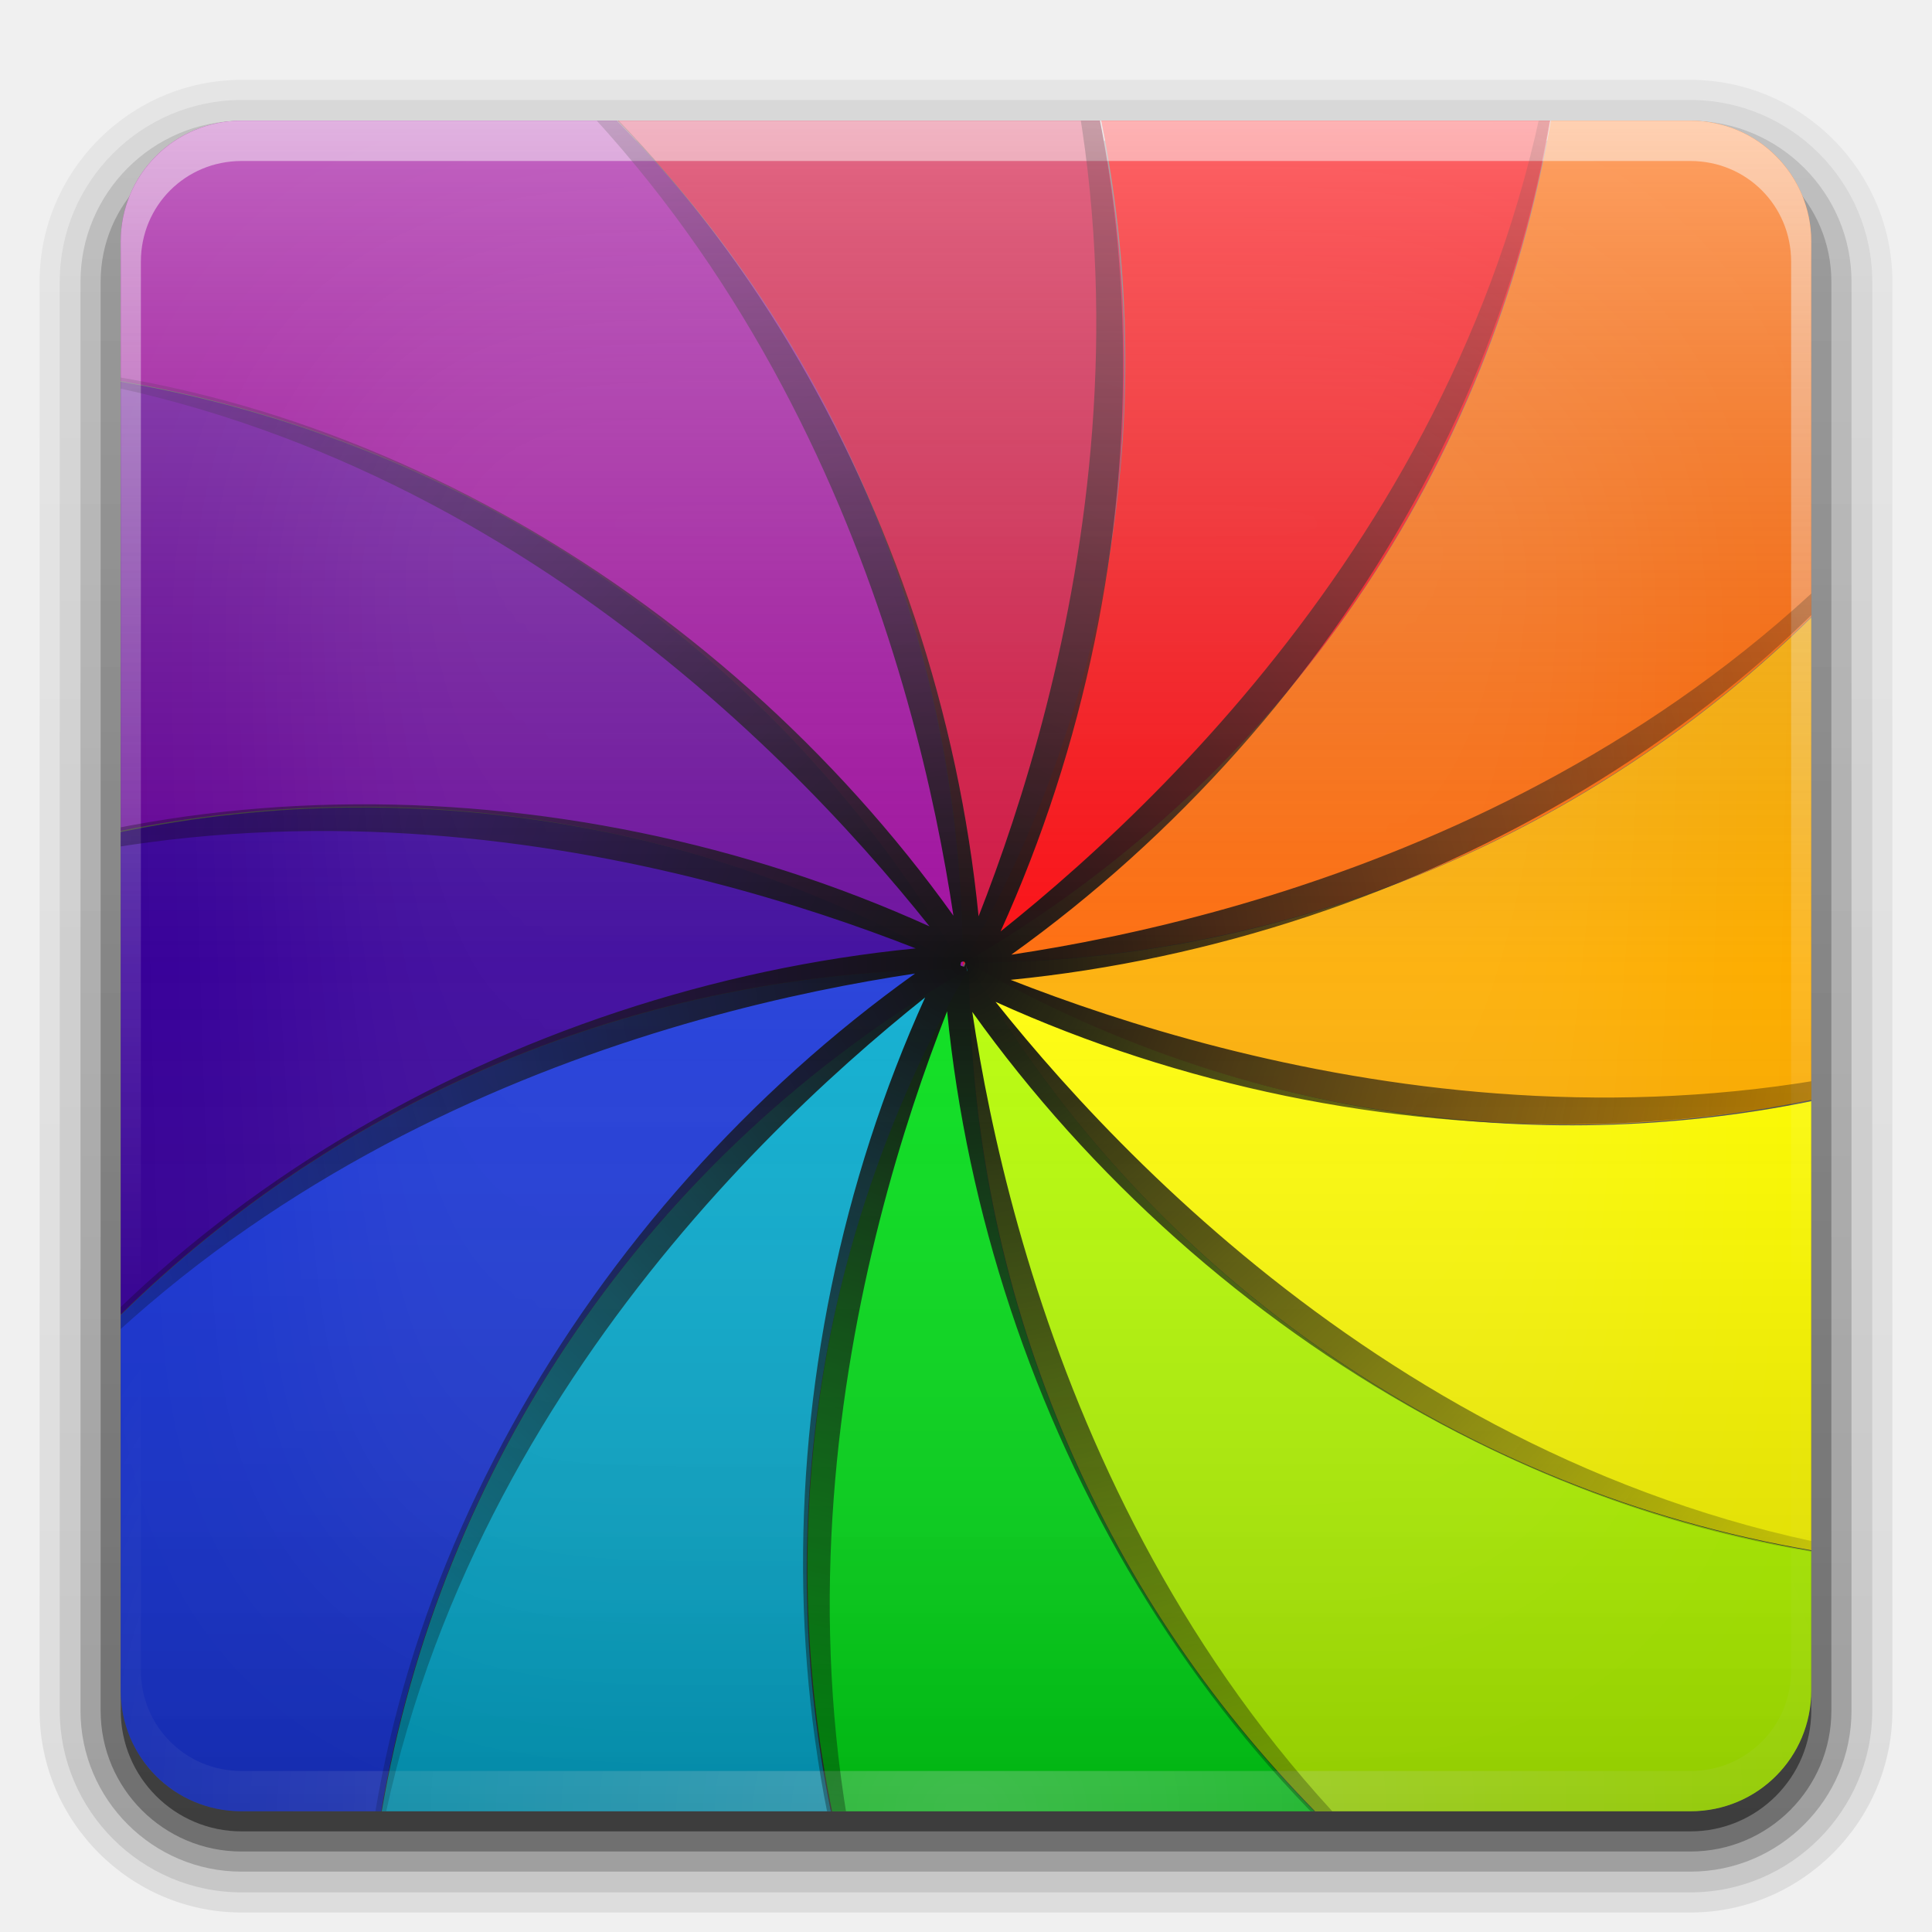
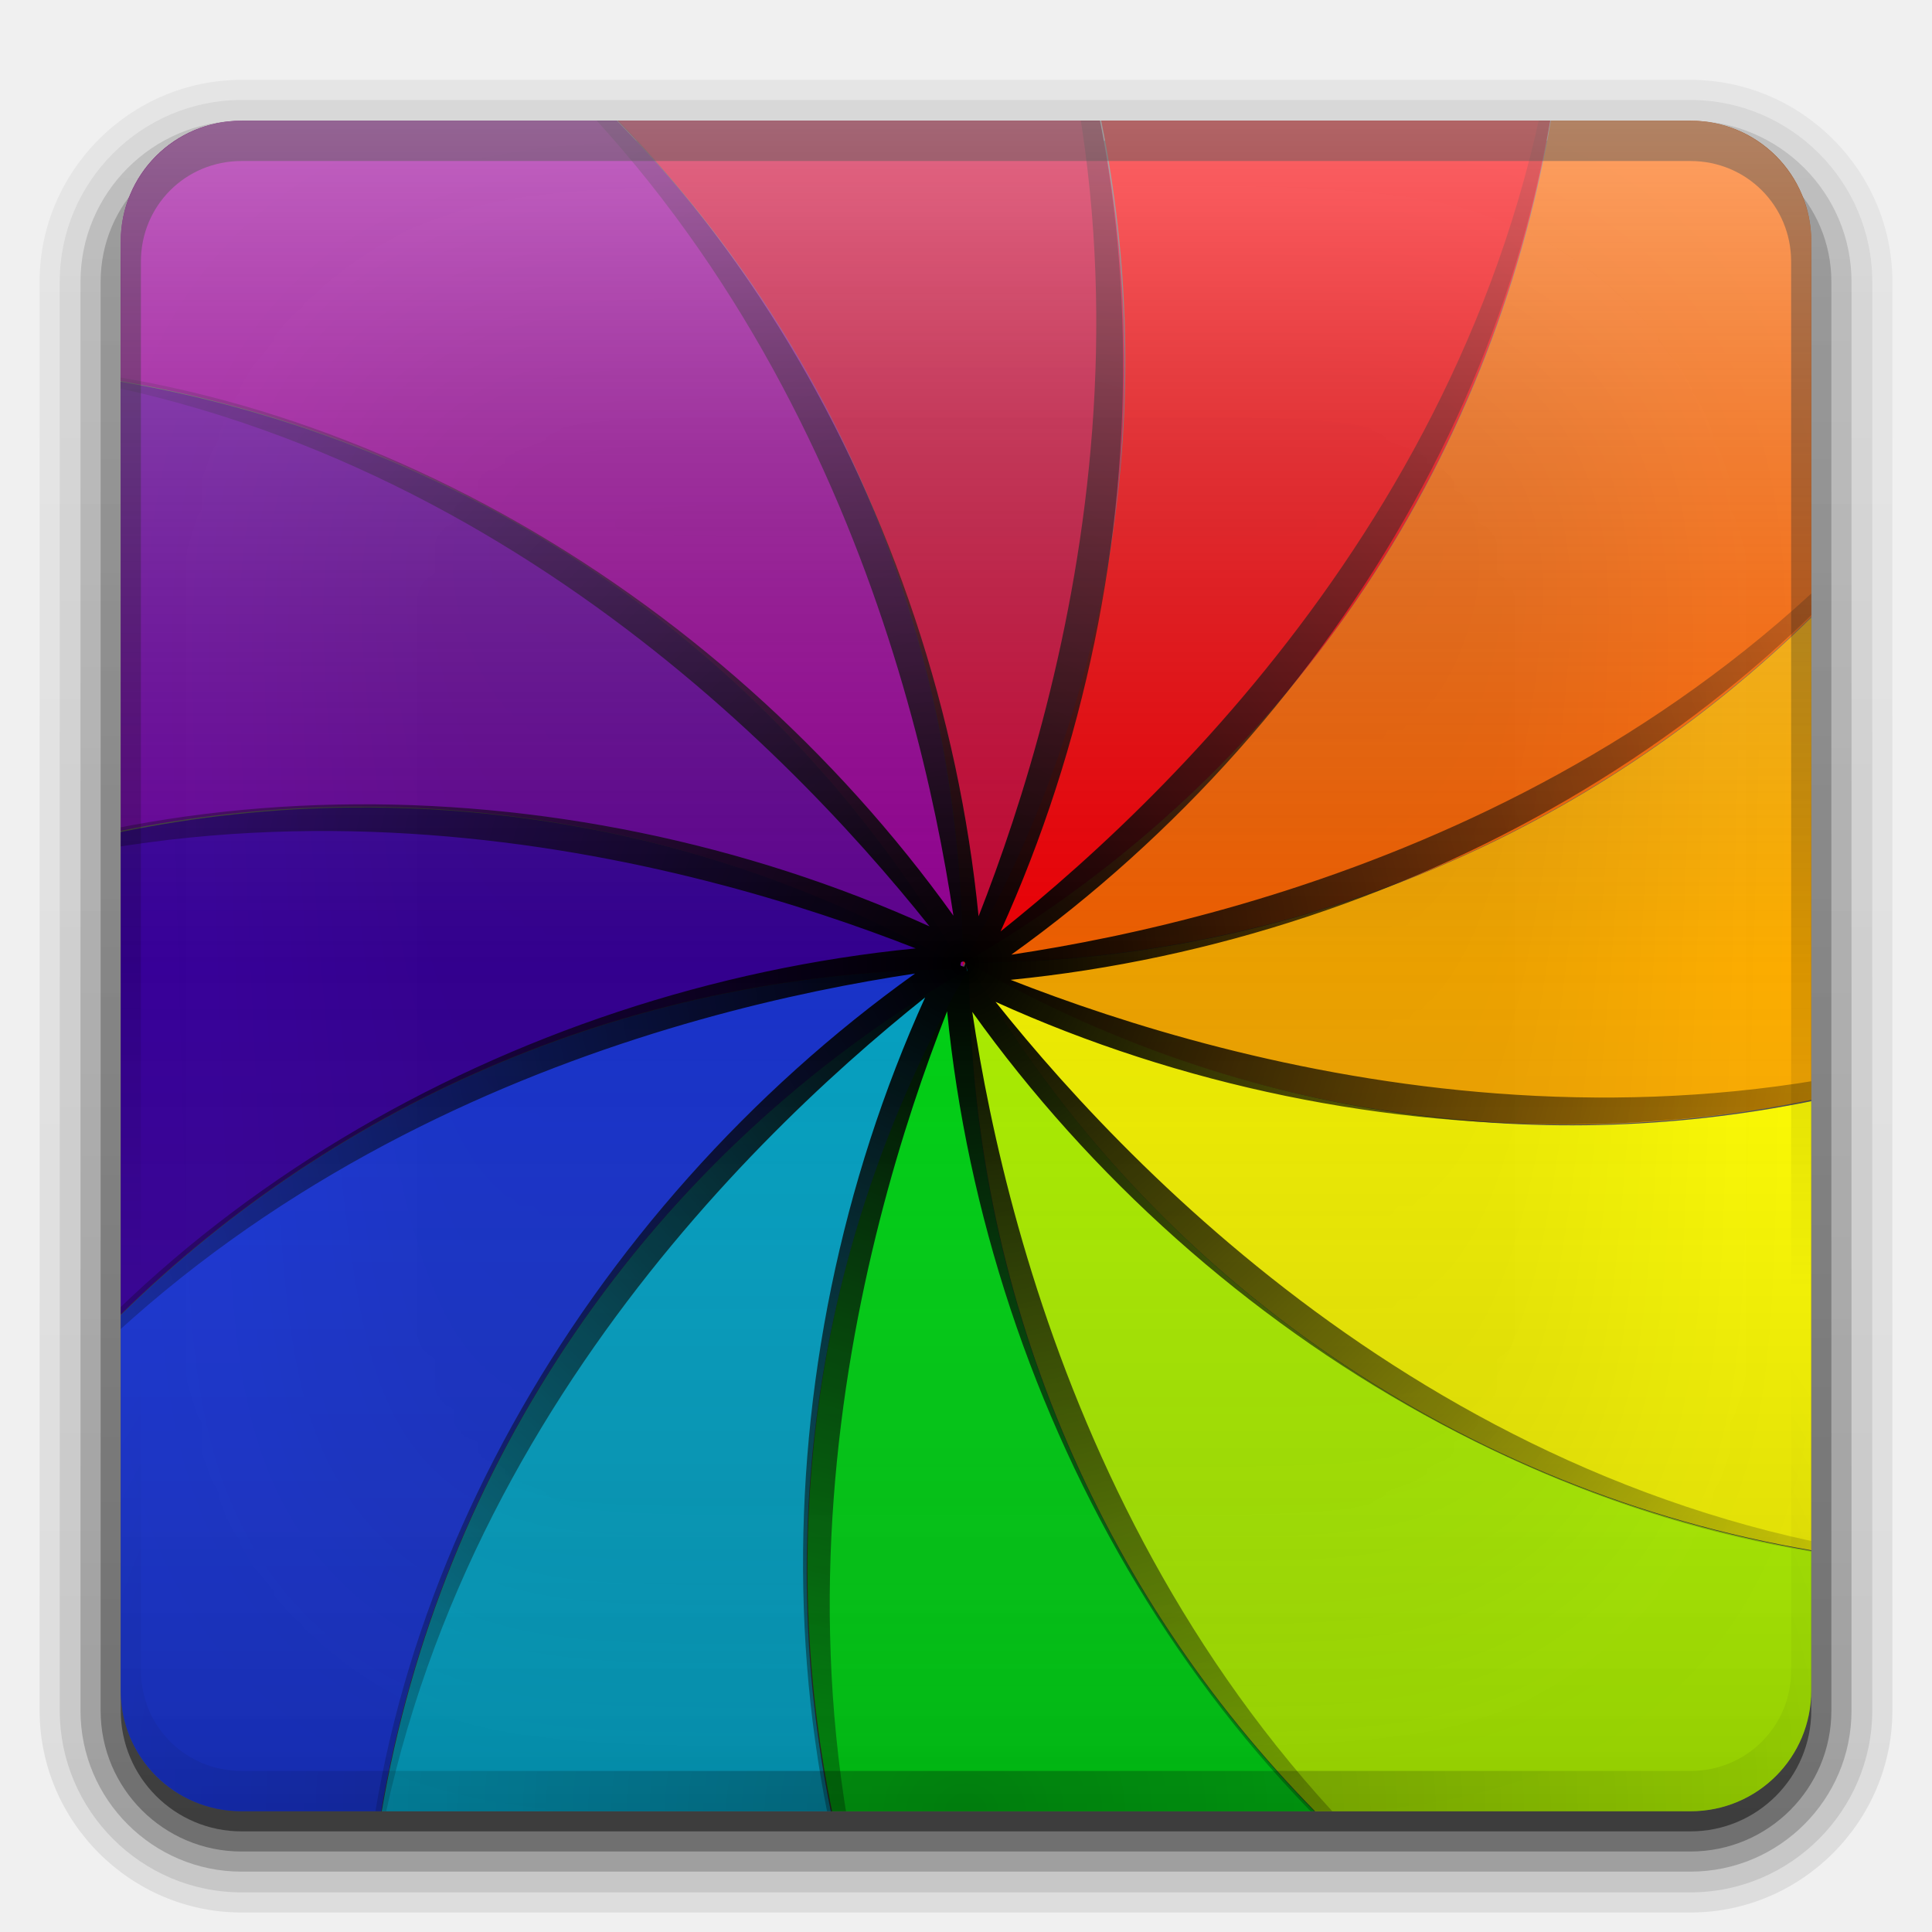
- <svg xmlns="http://www.w3.org/2000/svg" xmlns:xlink="http://www.w3.org/1999/xlink" version="1.0" width="96" height="96" id="svg2408">
-   <defs id="defs2410">
-     <linearGradient id="linearGradient3810">
-       <stop id="stop3812" style="stop-color:#000000;stop-opacity:1" offset="0" />
-       <stop id="stop3814" style="stop-color:#000000;stop-opacity:0" offset="1" />
+ <svg xmlns="http://www.w3.org/2000/svg" xmlns:xlink="http://www.w3.org/1999/xlink" height="96" width="96" version="1.1">
+   <defs>
+     <linearGradient id="c" stop-color="#fff">
+       <stop offset="0" />
+       <stop stop-opacity="0" offset="1" />
    </linearGradient>
-     <linearGradient x1="45.448" y1="92.54" x2="45.448" y2="7.017" id="ButtonShadow" gradientUnits="userSpaceOnUse" gradientTransform="scale(1.005865,0.994169)">
-       <stop id="stop3750" style="stop-color:#000000;stop-opacity:1" offset="0" />
-       <stop id="stop3752" style="stop-color:#000000;stop-opacity:0.588" offset="1" />
+     <filter id="o" height="1.384" width="1.384" color-interpolation-filters="sRGB" y="-.192" x="-.192">
+       <feGaussianBlur stdDeviation="5.28" />
+     </filter>
+     <linearGradient id="p" y2="138.66" xlink:href="#c" gradientUnits="userSpaceOnUse" x2="48" y1="20.221" x1="48" />
+     <clipPath id="f">
+       <rect rx="6" ry="6" height="84" width="84" y="6" x="6" fill="#fff" />
+     </clipPath>
+     <radialGradient id="q" gradientUnits="userSpaceOnUse" cy="47.906" cx="47.844" r="59.406">
+       <stop offset="0" />
+       <stop stop-opacity="0" offset="1" />
+     </radialGradient>
+     <clipPath id="g">
+       <rect rx="6" ry="6" height="84" width="84" y="6" x="6" fill="#fff" />
+     </clipPath>
+     <linearGradient id="b" y2="7.016" gradientUnits="userSpaceOnUse" x2="45.448" gradientTransform="matrix(1.0059 0 0 .99417 100 0)" y1="92.54" x1="45.448">
+       <stop offset="0" />
+       <stop stop-opacity=".588" offset="1" />
    </linearGradient>
-     <linearGradient id="linearGradient3737">
-       <stop id="stop3739" style="stop-color:#ffffff;stop-opacity:1" offset="0" />
-       <stop id="stop3741" style="stop-color:#ffffff;stop-opacity:0" offset="1" />
+     <radialGradient id="e" xlink:href="#c" gradientUnits="userSpaceOnUse" cy="90.172" cx="48" gradientTransform="matrix(1.1573 0 0 .99591 -7.551 .19713)" r="42" />
+     <linearGradient id="n" y2="63.893" xlink:href="#c" gradientUnits="userSpaceOnUse" x2="36.357" y1="6" x1="36.357" />
+     <linearGradient id="m" y2="6" gradientUnits="userSpaceOnUse" x2="48" y1="90" x1="48">
+       <stop stop-opacity=".196" offset="0" />
+       <stop stop-color="#808080" stop-opacity="0" offset=".5" />
+       <stop stop-color="#fff" stop-opacity=".392" offset="1" />
    </linearGradient>
-     <filter color-interpolation-filters="sRGB" id="filter3174">
-       <feGaussianBlur id="feGaussianBlur3176" stdDeviation="1.71" />
-     </filter>
-     <linearGradient x1="36.357" y1="6" x2="36.357" y2="63.893" id="linearGradient3188" xlink:href="#linearGradient3737" gradientUnits="userSpaceOnUse" />
-     <filter x="-0.192" y="-0.192" width="1.384" height="1.384" color-interpolation-filters="sRGB" id="filter3794">
-       <feGaussianBlur id="feGaussianBlur3796" stdDeviation="5.28" />
-     </filter>
-     <linearGradient x1="48" y1="20.221" x2="48" y2="138.661" id="linearGradient3613" xlink:href="#linearGradient3737" gradientUnits="userSpaceOnUse" />
-     <radialGradient cx="48" cy="90.172" r="42" fx="48" fy="90.172" id="radialGradient3619" xlink:href="#linearGradient3737" gradientUnits="userSpaceOnUse" gradientTransform="matrix(1.157313,0,0,0.9959077,-7.551021,0.1971319)" />
-     <clipPath id="clipPath3613">
-       <rect width="84" height="84" rx="6" ry="6" x="6" y="6" id="rect3615" style="fill:#ffffff;fill-opacity:1;fill-rule:nonzero;stroke:none" />
-     </clipPath>
-     <linearGradient id="linearGradient6162">
-       <stop id="stop6164" style="stop-color:#000000;stop-opacity:0.196" offset="0" />
-       <stop id="stop6170" style="stop-color:#808080;stop-opacity:0" offset="0.5" />
-       <stop id="stop6166" style="stop-color:#ffffff;stop-opacity:0.392" offset="1" />
-     </linearGradient>
-     <linearGradient x1="65.074" y1="120.926" x2="65.074" y2="5.935" id="linearGradient3676" xlink:href="#linearGradient6162" gradientUnits="userSpaceOnUse" gradientTransform="matrix(1.017241,0,0,1.017241,-178.3177,-56.60345)" />
-     <linearGradient x1="6" y1="48" x2="90" y2="48" id="linearGradient3751" xlink:href="#linearGradient6162" gradientUnits="userSpaceOnUse" gradientTransform="translate(-96,-96)" />
-     <radialGradient cx="47.844" cy="47.906" r="59.406" fx="47.844" fy="47.906" id="radialGradient3816" xlink:href="#linearGradient3810" gradientUnits="userSpaceOnUse" />
-     <clipPath id="clipPath3820">
-       <rect width="84" height="84" rx="6" ry="6" x="6" y="6" id="rect3822" style="fill:#ffffff;fill-opacity:1;fill-rule:nonzero;stroke:none" />
-     </clipPath>
-     <linearGradient x1="45.448" y1="92.54" x2="45.448" y2="7.017" id="ButtonShadow-0" gradientUnits="userSpaceOnUse" gradientTransform="matrix(1.005865,0,0,0.994169,100,0)">
-       <stop id="stop3750-8" style="stop-color:#000000;stop-opacity:1" offset="0" />
-       <stop id="stop3752-5" style="stop-color:#000000;stop-opacity:0.588" offset="1" />
-     </linearGradient>
-     <linearGradient x1="32.251" y1="6.132" x2="32.251" y2="90.239" id="linearGradient3780" xlink:href="#ButtonShadow-0" gradientUnits="userSpaceOnUse" gradientTransform="matrix(1.02381,0,0,1.011905,-1.142857,-98.07143)" />
-     <linearGradient x1="32.251" y1="6.132" x2="32.251" y2="90.239" id="linearGradient3772" xlink:href="#ButtonShadow-0" gradientUnits="userSpaceOnUse" gradientTransform="matrix(1.02381,0,0,1.011905,-1.142857,-98.07143)" />
-     <linearGradient x1="32.251" y1="6.132" x2="32.251" y2="90.239" id="linearGradient3725" xlink:href="#ButtonShadow-0" gradientUnits="userSpaceOnUse" gradientTransform="matrix(1.02381,0,0,1.011905,-1.142857,-98.07143)" />
-     <linearGradient x1="32.251" y1="6.132" x2="32.251" y2="90.239" id="linearGradient3721" xlink:href="#ButtonShadow-0" gradientUnits="userSpaceOnUse" gradientTransform="translate(0,-97)" />
-     <linearGradient x1="32.251" y1="6.132" x2="32.251" y2="90.239" id="linearGradient3811" xlink:href="#ButtonShadow-0" gradientUnits="userSpaceOnUse" gradientTransform="matrix(1.02381,0,0,1.011905,-1.142857,-98.07143)" />
+     <linearGradient id="k" y2="6" xlink:href="#b" gradientUnits="userSpaceOnUse" x2="32.251" gradientTransform="translate(0,1)" y1="90" x1="32.251" />
+     <linearGradient id="i" y2="6" xlink:href="#b" gradientUnits="userSpaceOnUse" x2="32.251" gradientTransform="matrix(1.0238 0 0 1.0119 -1.1429 .929)" y1="90" x1="32.251" />
+     <linearGradient id="h" y2="90.239" xlink:href="#b" gradientUnits="userSpaceOnUse" x2="32.251" gradientTransform="matrix(1.0238,0,0,-1.0119,-1.1429,98.071)" y1="6.132" x1="32.251" />
  </defs>
-   <g id="layer2" style="display:none">
-     <rect width="86" height="85" rx="6" ry="6" x="5" y="7" id="rect3745" style="opacity:0.9;fill:url(#ButtonShadow);fill-opacity:1;fill-rule:nonzero;stroke:none;filter:url(#filter3174)" />
+   <g fill="url(#h)">
+     <path opacity="0.08" d="m12 95.031c-5.511 0-10.031-4.52-10.031-10.031v-71c0-5.511 4.52-10.031 10.031-10.031h72c5.511 0 10.031 4.52 10.031 10.031v71c0 5.511-4.52 10.031-10.031 10.031h-72z" />
+     <path opacity=".1" d="m12 94.031c-4.972 0-9.031-4.06-9.031-9.031v-71c0-4.972 4.06-9.031 9.031-9.031h72c4.972 0 9.031 4.06 9.031 9.031v71c0 4.972-4.06 9.031-9.031 9.031h-72z" />
+     <path opacity=".2" d="m12 93c-4.409 0-8-3.591-8-8v-71c0-4.409 3.591-8 8-8h72c4.409 0 8 3.591 8 8v71c0 4.409-3.591 8-8 8h-72z" />
  </g>
-   <g id="layer3" style="display:inline">
-     <path d="m 12,-95.031 c -5.511,0 -10.031,4.52 -10.031,10.031 l 0,71 c 0,5.511 4.52,10.031 10.031,10.031 l 72,0 c 5.511,0 10.031,-4.52 10.031,-10.031 l 0,-71 c 0,-5.511 -4.52,-10.031 -10.031,-10.031 l -72,0 z" transform="scale(1,-1)" id="path3786" style="opacity:0.08;fill:url(#linearGradient3811);fill-opacity:1;fill-rule:nonzero;stroke:none;display:inline" />
-     <path d="m 12,-94.031 c -4.972,0 -9.031,4.06 -9.031,9.031 l 0,71 c 0,4.972 4.06,9.031 9.031,9.031 l 72,0 c 4.972,0 9.031,-4.06 9.031,-9.031 l 0,-71 c 0,-4.972 -4.06,-9.031 -9.031,-9.031 l -72,0 z" transform="scale(1,-1)" id="path3778" style="opacity:0.1;fill:url(#linearGradient3780);fill-opacity:1;fill-rule:nonzero;stroke:none;display:inline" />
-     <path d="m 12,-93 c -4.409,0 -8,3.591 -8,8 l 0,71 c 0,4.409 3.591,8 8,8 l 72,0 c 4.409,0 8,-3.591 8,-8 l 0,-71 c 0,-4.409 -3.591,-8 -8,-8 l -72,0 z" transform="scale(1,-1)" id="path3770" style="opacity:0.2;fill:url(#linearGradient3772);fill-opacity:1;fill-rule:nonzero;stroke:none;display:inline" />
-     <rect width="86" height="85" rx="7" ry="7" x="5" y="-92" transform="scale(1,-1)" id="rect3723" style="opacity:0.3;fill:url(#linearGradient3725);fill-opacity:1;fill-rule:nonzero;stroke:none;display:inline" />
-     <rect width="84" height="84" rx="6" ry="6" x="6" y="-91" transform="scale(1,-1)" id="rect3716" style="opacity:0.45;fill:url(#linearGradient3721);fill-opacity:1;fill-rule:nonzero;stroke:none;display:inline" />
-   </g>
-   <g id="layer1">
-     <path d="m 48.156,48 c -7.634,13.223 -9.639,28.131 -6.812,42 L 65.312,90 C 54.705,79.173 48.156,64.361 48.156,48 z" id="path4500" style="fill:#00df16;fill-opacity:1;stroke:none" />
-     <path d="M 48.156,48.094 C 32.053,57.391 21.878,73.004 18.969,90 l 22.312,0 c -2.809,-13.844 -0.747,-28.705 6.875,-41.906 z" id="path4516" style="fill:#04abcf;fill-opacity:1;stroke:none" />
-     <path d="M 48.094,48.156 C 31.701,48.156 16.838,54.699 6,65.344 L 6,84 c 0,3.324 2.676,6 6,6 l 6.938,0 C 21.858,73.028 32.01,57.442 48.094,48.156 z" id="path4518" style="fill:#1a36d8;fill-opacity:1;stroke:none" />
-     <path d="M 17.469,40.125 C 13.601,40.16 9.768,40.576 6,41.344 L 6,65.312 C 16.827,54.705 31.639,48.156 48,48.156 38.37,42.596 27.838,40.03 17.469,40.125 z" id="path4520" style="fill:#370099;fill-opacity:1;stroke:none" />
-     <path d="m 6,18.969 0,22.312 c 13.844,-2.809 28.705,-0.747 41.906,6.875 C 38.609,32.053 22.996,21.878 6,18.969 z" id="path4522" style="fill:#650199;fill-opacity:1;stroke:none" />
-     <path d="M 12,6 C 8.676,6 6,8.676 6,12 l 0,6.938 C 22.972,21.858 38.558,32.01 47.844,48.094 47.844,31.701 41.301,16.838 30.656,6 L 12,6 z" id="path4524" style="fill:#9c009b;fill-opacity:1;stroke:none" />
-     <path d="M 30.688,6 C 41.295,16.827 47.844,31.639 47.844,48 55.478,34.777 57.483,19.869 54.656,6 L 30.688,6 z" id="path4526" style="fill:#d10737;fill-opacity:1;stroke:none" />
-     <path d="m 54.719,6 c 2.809,13.844 0.747,28.705 -6.875,41.906 C 63.947,38.609 74.122,22.996 77.031,6 l -22.312,0 z" id="path4528" style="fill:#fd0005;fill-opacity:1;stroke:none" />
-     <path d="M 77.062,6 C 74.142,22.972 63.99,38.558 47.906,47.844 64.299,47.844 79.162,41.301 90,30.656 L 90,12 C 90,8.676 87.324,6 84,6 l -6.938,0 z" id="path4530" style="fill:#ff6500;fill-opacity:1;stroke:none" />
-     <path d="M 90,30.688 C 79.173,41.295 64.361,47.844 48,47.844 c 13.223,7.634 28.131,9.639 42,6.812 L 90,30.688 z" id="path4532" style="fill:#fdad00;fill-opacity:1;stroke:none" />
-     <path d="M 48.094,47.844 C 57.391,63.947 73.004,74.122 90,77.031 l 0,-22.312 c -13.844,2.809 -28.705,0.747 -41.906,-6.875 z" id="path4534" style="fill:#fffd01;fill-opacity:1;stroke:none" />
-     <path d="m 48.156,47.906 c 0,16.393 6.543,31.256 17.188,42.094 L 84,90 c 3.324,0 6,-2.676 6,-6 l 0,-6.938 C 73.028,74.142 57.442,63.99 48.156,47.906 z" id="path4536" style="fill:#b6fd00;fill-opacity:1;stroke:none" />
-     <path d="M 12,6 C 8.676,6 6,8.676 6,12 l 0,2 0,68 0,2 c 0,0.335 0.041,0.651 0.094,0.969 0.049,0.296 0.097,0.597 0.188,0.875 0.01,0.03 0.021,0.064 0.031,0.094 0.099,0.288 0.235,0.547 0.375,0.812 0.145,0.274 0.316,0.536 0.5,0.781 0.184,0.246 0.374,0.473 0.594,0.688 0.44,0.428 0.943,0.815 1.5,1.094 0.279,0.14 0.573,0.247 0.875,0.344 -0.256,-0.1 -0.487,-0.236 -0.719,-0.375 -0.007,-0.004 -0.024,0.004 -0.031,0 -0.032,-0.019 -0.062,-0.043 -0.094,-0.062 -0.12,-0.077 -0.231,-0.164 -0.344,-0.25 -0.106,-0.081 -0.213,-0.161 -0.312,-0.25 C 8.478,88.557 8.309,88.373 8.156,88.188 8.049,88.057 7.938,87.922 7.844,87.781 7.819,87.743 7.805,87.695 7.781,87.656 7.716,87.553 7.651,87.452 7.594,87.344 7.493,87.149 7.388,86.928 7.312,86.719 7.305,86.697 7.289,86.678 7.281,86.656 7.249,86.564 7.245,86.469 7.219,86.375 7.188,86.268 7.148,86.172 7.125,86.062 7.052,85.721 7,85.364 7,85 L 7,83 7,15 7,13 C 7,10.218 9.218,8 12,8 l 2,0 68,0 2,0 c 2.782,0 5,2.218 5,5 l 0,2 0,68 0,2 c 0,0.364 -0.052,0.721 -0.125,1.062 -0.044,0.207 -0.088,0.398 -0.156,0.594 -0.008,0.022 -0.023,0.041 -0.031,0.062 -0.063,0.174 -0.138,0.367 -0.219,0.531 -0.042,0.083 -0.079,0.17 -0.125,0.25 -0.055,0.097 -0.127,0.188 -0.188,0.281 -0.094,0.141 -0.205,0.276 -0.312,0.406 -0.143,0.174 -0.303,0.347 -0.469,0.5 -0.011,0.01 -0.02,0.021 -0.031,0.031 -0.138,0.126 -0.285,0.234 -0.438,0.344 -0.103,0.073 -0.204,0.153 -0.312,0.219 -0.007,0.004 -0.024,-0.004 -0.031,0 -0.232,0.139 -0.463,0.275 -0.719,0.375 0.302,-0.097 0.596,-0.204 0.875,-0.344 0.557,-0.279 1.06,-0.666 1.5,-1.094 0.22,-0.214 0.409,-0.442 0.594,-0.688 0.184,-0.246 0.355,-0.508 0.5,-0.781 0.14,-0.265 0.276,-0.525 0.375,-0.812 0.01,-0.031 0.021,-0.063 0.031,-0.094 0.09,-0.278 0.139,-0.579 0.188,-0.875 C 89.959,84.651 90,84.335 90,84 l 0,-2 0,-68 0,-2 C 90,8.676 87.324,6 84,6 L 12,6 z" id="rect3728" style="opacity:0.5;fill:url(#linearGradient3188);fill-opacity:1;fill-rule:nonzero;stroke:none" />
-     <path d="M 12,90 C 8.676,90 6,87.324 6,84 L 6,82 6,14 6,12 c 0,-0.335 0.041,-0.651 0.094,-0.969 0.049,-0.296 0.097,-0.597 0.188,-0.875 C 6.291,10.126 6.302,10.093 6.312,10.062 6.411,9.775 6.547,9.515 6.688,9.25 6.832,8.976 7.003,8.714 7.188,8.469 7.372,8.223 7.561,7.995 7.781,7.781 8.221,7.353 8.724,6.967 9.281,6.688 9.56,6.548 9.855,6.441 10.156,6.344 9.9,6.444 9.67,6.58 9.438,6.719 c -0.007,0.004 -0.024,-0.004 -0.031,0 -0.032,0.019 -0.062,0.043 -0.094,0.062 -0.12,0.077 -0.231,0.164 -0.344,0.25 -0.106,0.081 -0.213,0.161 -0.312,0.25 C 8.478,7.443 8.309,7.627 8.156,7.812 8.049,7.943 7.938,8.078 7.844,8.219 7.819,8.257 7.805,8.305 7.781,8.344 7.716,8.447 7.651,8.548 7.594,8.656 7.493,8.851 7.388,9.072 7.312,9.281 7.305,9.303 7.289,9.322 7.281,9.344 7.249,9.436 7.245,9.531 7.219,9.625 7.188,9.732 7.148,9.828 7.125,9.938 7.052,10.279 7,10.636 7,11 l 0,2 0,68 0,2 c 0,2.782 2.218,5 5,5 l 2,0 68,0 2,0 c 2.782,0 5,-2.218 5,-5 l 0,-2 0,-68 0,-2 C 89,10.636 88.948,10.279 88.875,9.938 88.831,9.731 88.787,9.54 88.719,9.344 88.711,9.322 88.695,9.303 88.688,9.281 88.625,9.108 88.549,8.914 88.469,8.75 88.427,8.667 88.39,8.58 88.344,8.5 88.289,8.403 88.217,8.312 88.156,8.219 88.062,8.078 87.951,7.943 87.844,7.812 87.701,7.638 87.541,7.466 87.375,7.312 87.364,7.302 87.355,7.291 87.344,7.281 87.205,7.156 87.059,7.047 86.906,6.938 86.804,6.864 86.702,6.784 86.594,6.719 c -0.007,-0.004 -0.024,0.004 -0.031,0 -0.232,-0.139 -0.463,-0.275 -0.719,-0.375 0.302,0.097 0.596,0.204 0.875,0.344 0.557,0.279 1.06,0.666 1.5,1.094 0.22,0.214 0.409,0.442 0.594,0.688 0.184,0.246 0.355,0.508 0.5,0.781 0.14,0.265 0.276,0.525 0.375,0.812 0.01,0.031 0.021,0.063 0.031,0.094 0.09,0.278 0.139,0.579 0.188,0.875 C 89.959,11.349 90,11.665 90,12 l 0,2 0,68 0,2 c 0,3.324 -2.676,6 -6,6 l -72,0 z" id="path3615" style="opacity:0.3;fill:url(#radialGradient3619);fill-opacity:1;fill-rule:nonzero;stroke:none" />
-     <path d="m 188.166,48 c -11.12,19.261 -10.362,42.12 0,60.091 10.944,0 21.208,-2.963 30.046,-8.075 C 200.253,89.626 188.166,70.24 188.166,48 z" id="path3675" style="fill:#00df16;fill-opacity:1;stroke:none" />
-     <path d="m 188.144,48.083 c -19.261,11.12 -30.034,31.296 -30.046,52.04 9.478,5.472 19.848,8.038 30.058,8.03 -10.358,-17.978 -11.132,-40.809 -0.012,-60.07 z" id="path3677" style="fill:#04abcf;fill-opacity:1;stroke:none" />
-     <path d="m 188.083,48.144 c -22.24,0 -41.658,12.087 -52.04,30.046 5.472,9.478 13.17,16.885 22.016,21.983 0.019,-20.748 10.764,-40.908 30.025,-52.028 z" id="path3679" style="fill:#1a36d8;fill-opacity:1;stroke:none" />
-     <path d="m 188,48.166 c -19.261,-11.12 -42.12,-10.362 -60.091,0 0,10.944 2.963,21.208 8.075,30.046 C 146.374,60.253 165.76,48.166 188,48.166 z" id="path3681" style="fill:#370099;fill-opacity:1;stroke:none" />
-     <path d="M 187.917,48.144 C 176.797,28.883 156.621,18.11 135.877,18.098 c -5.472,9.478 -8.038,19.848 -8.03,30.058 17.978,-10.358 40.809,-11.132 60.07,-0.012 z" id="path3683" style="fill:#650199;fill-opacity:1;stroke:none" />
-     <path d="m 187.856,48.083 c 0,-22.24 -12.087,-41.658 -30.046,-52.04 -9.478,5.472 -16.885,13.17 -21.983,22.016 20.748,0.019 40.908,10.764 52.028,30.025 z" id="path3685" style="fill:#9c009b;fill-opacity:1;stroke:none" />
-     <path d="m 187.834,48 c 11.12,-19.261 10.362,-42.12 1e-5,-60.091 -10.944,1.3e-5 -21.208,2.963 -30.046,8.075 17.959,10.391 30.046,29.776 30.046,52.016 z" id="path3687" style="fill:#d10737;fill-opacity:1;stroke:none" />
-     <path d="m 187.856,47.917 c 19.261,-11.12 30.034,-31.296 30.046,-52.04 -9.478,-5.472 -19.848,-8.038 -30.058,-8.03 10.358,17.978 11.132,40.809 0.012,60.07 z" id="path3689" style="fill:#fd0005;fill-opacity:1;stroke:none" />
-     <path d="m 187.917,47.856 c 22.24,-10e-6 41.658,-12.087 52.04,-30.046 -5.472,-9.478 -13.17,-16.885 -22.016,-21.983 -0.019,20.748 -10.764,40.908 -30.025,52.028 z" id="path3691" style="fill:#ff6500;fill-opacity:1;stroke:none" />
-     <path d="m 188,47.834 c 19.261,11.12 42.12,10.362 60.091,0 -3e-5,-10.944 -2.963,-21.208 -8.075,-30.046 -10.391,17.959 -29.776,30.046 -52.016,30.046 z" id="path3693" style="fill:#fdad00;fill-opacity:1;stroke:none" />
-     <path d="m 188.083,47.856 c 11.12,19.261 31.296,30.034 52.04,30.046 5.472,-9.478 8.038,-19.848 8.03,-30.058 -17.978,10.358 -40.809,11.132 -60.07,0.012 z" id="path3695" style="fill:#fffd01;fill-opacity:1;stroke:none" />
-     <path d="m 188.144,47.917 c 0,22.24 12.087,41.658 30.046,52.04 9.478,-5.472 16.885,-13.17 21.983,-22.016 -20.748,-0.019 -40.908,-10.764 -52.028,-30.025 z" id="path3697" style="fill:#b6fd00;fill-opacity:1;stroke:none" />
-     <rect width="118" height="118" rx="9.155" ry="9.155" x="-172.214" y="-50.5" id="rect6160" style="fill:url(#linearGradient3676);fill-opacity:1;fill-rule:evenodd;stroke:none;display:inline" />
-     <rect width="84" height="84" rx="6" ry="6" x="6" y="106" id="rect3740" style="fill:#1a1a1a;fill-opacity:1;fill-rule:nonzero;stroke:none" />
-     <path d="m 188.004,47.911 c -0.279,0.518 -0.819,0.37 -1.08,0.893 1.56,20.577 12.869,40.822 30.42,50.665 C 194.572,84.585 189.287,58.546 188.004,47.911 z" id="path3753" style="fill:#000000;fill-opacity:1;stroke:none" />
-     <path d="m 187.984,47.989 c -0.5,0.31 -0.894,-0.089 -1.382,0.233 -8.937,18.6 -9.266,41.787 1.012,59.087 -12.279,-24.276 -3.837,-49.469 0.37,-59.32 z" id="path3758" style="fill:#000000;fill-opacity:1;stroke:none" />
-     <path d="m 187.926,48.046 c -0.588,0.018 -0.729,-0.524 -1.313,-0.489 -17.04,11.639 -28.918,31.555 -28.668,51.677 1.504,-27.163 21.412,-44.76 29.981,-51.188 z" id="path3760" style="fill:#000000;fill-opacity:1;stroke:none" />
-     <path d="m 187.848,48.067 c -0.518,-0.279 -0.37,-0.819 -0.893,-1.08 -20.577,1.56 -40.822,12.869 -50.665,30.42 14.884,-22.772 40.923,-28.057 51.558,-29.339 z" id="path3762" style="fill:#000000;fill-opacity:1;stroke:none" />
-     <path d="m 187.77,48.046 c -0.31,-0.5 0.089,-0.894 -0.233,-1.382 -18.6,-8.937 -41.787,-9.266 -59.087,1.012 24.276,-12.279 49.469,-3.837 59.32,0.37 z" id="path3769" style="fill:#000000;fill-opacity:1;stroke:none" />
-     <path d="m 187.713,47.989 c -0.018,-0.588 0.524,-0.729 0.489,-1.313 -11.639,-17.04 -31.555,-28.918 -51.677,-28.668 27.163,1.504 44.76,21.412 51.188,29.981 z" id="path3771" style="fill:#000000;fill-opacity:1;stroke:none" />
-     <path d="m 187.692,47.911 c 0.279,-0.518 0.819,-0.37 1.08,-0.893 C 187.212,26.441 175.904,6.196 158.353,-3.647 181.125,11.236 186.41,37.276 187.692,47.911 z" id="path3773" style="fill:#000000;fill-opacity:1;stroke:none" />
-     <path d="m 187.713,47.833 c 0.5,-0.31 0.894,0.089 1.382,-0.233 8.937,-18.6 9.266,-41.787 -1.012,-59.087 12.279,24.276 3.837,49.469 -0.37,59.32 z" id="path3775" style="fill:#000000;fill-opacity:1;stroke:none" />
-     <path d="m 187.77,47.775 c 0.588,-0.018 0.729,0.524 1.313,0.489 C 206.124,36.625 218.002,16.709 217.751,-3.412 216.248,23.751 196.339,41.348 187.77,47.775 z" id="path3777" style="fill:#000000;fill-opacity:1;stroke:none" />
-     <path d="m 187.848,47.754 c 0.518,0.279 0.37,0.819 0.893,1.08 C 209.318,47.275 229.563,35.966 239.406,18.415 224.523,41.187 198.483,46.472 187.848,47.754 z" id="path3779" style="fill:#000000;fill-opacity:1;stroke:none" />
-     <path d="m 187.926,47.775 c 0.31,0.5 -0.089,0.894 0.233,1.382 18.6,8.937 41.787,9.266 59.087,-1.012 -24.276,12.279 -49.469,3.837 -59.32,-0.37 z" id="path3781" style="fill:#000000;fill-opacity:1;stroke:none" />
-     <path d="m 187.984,47.833 c 0.018,0.588 -0.524,0.729 -0.489,1.313 11.639,17.04 31.555,28.918 51.677,28.668 -27.163,-1.504 -44.76,-21.412 -51.188,-29.981 z" id="path3783" style="fill:#000000;fill-opacity:1;stroke:none" />
-     <path d="M 48.094,-11.5 C 59.516,11.082 52.975,34.449 48.625,45.531 46.644,25.474 35.47,5.949 18.344,-3.656 39.551,10.205 45.609,33.741 47.375,45.5 35.635,29.095 16.185,17.755 -3.469,18 21.802,19.399 38.767,36.723 46.188,46.031 27.825,37.713 5.322,37.656 -11.562,47.688 11.037,36.256 34.428,42.775 45.5,47.125 25.432,49.097 5.891,60.271 -3.719,77.406 10.154,56.181 33.719,50.135 45.469,48.375 29.046,60.113 17.692,79.553 17.938,99.219 19.336,73.948 36.661,56.983 45.969,49.562 37.65,67.925 37.594,90.428 47.625,107.312 36.194,84.713 42.712,61.322 47.062,50.25 49.033,70.321 60.206,89.857 77.344,99.469 56.103,85.586 50.067,62.022 48.312,50.281 60.05,66.707 79.488,78.058 99.156,77.812 73.871,76.413 56.882,59.085 49.469,49.781 67.836,58.111 90.357,58.192 107.25,48.156 84.668,59.579 61.301,53.038 50.219,48.688 70.278,46.709 89.8,35.534 99.406,18.406 85.535,39.63 62,45.677 50.25,47.438 66.658,35.697 77.995,16.249 77.75,-3.406 76.35,21.879 59.023,38.868 49.719,46.281 58.049,27.914 58.13,5.393 48.094,-11.5 z M 47.812,47.781 c 0.035,2.57e-4 0.062,-0.004 0.094,0 0.034,0.022 0.035,0.069 0.062,0.094 -2.7e-4,0.037 -0.027,0.06 -0.031,0.094 -0.014,0.02 -0.016,0.045 -0.031,0.062 -0.048,-3.58e-4 -0.082,-0.024 -0.125,-0.031 -0.007,-0.005 -0.025,0.005 -0.031,0 -0.013,-0.023 -0.021,-0.04 -0.031,-0.062 0.002,-0.036 0.026,-0.061 0.031,-0.094 0.003,-0.008 -0.004,-0.023 0,-0.031 0.023,-0.013 0.04,-0.021 0.062,-0.031 z M 48,47.969 c 0.033,0.108 0.066,0.21 0.062,0.312 C 48.05,48.182 48.012,48.065 48,47.969 z" clip-path="url(#clipPath3820)" id="path3785" style="fill:url(#radialGradient3816);fill-opacity:1;stroke:none" />
-   </g>
-   <g id="layer5">
-     <rect width="66" height="66" rx="12" ry="12" x="15" y="15" clip-path="url(#clipPath3613)" id="rect3171" style="opacity:0.1;fill:url(#linearGradient3613);fill-opacity:1;fill-rule:nonzero;stroke:#ffffff;stroke-width:0.5;stroke-linecap:round;stroke-linejoin:miter;stroke-miterlimit:4;stroke-opacity:1;stroke-dasharray:none;stroke-dashoffset:0;filter:url(#filter3794)" />
-     <rect width="84" height="84" rx="6" ry="6" x="-90" y="-90" transform="matrix(0,-1,-1,0,0,0)" id="rect3742" style="fill:url(#linearGradient3751);fill-opacity:1;fill-rule:nonzero;stroke:none" />
-   </g>
+   <rect opacity=".3" rx="7" ry="7" height="85" width="86" y="7" x="5" fill="url(#i)" />
+   <rect opacity=".45" rx="6" ry="6" height="84" width="84" y="7" x="6" fill="url(#k)" />
+   <path d="m48.156 48c-7.634 13.223-9.639 28.131-6.812 42h23.968c-10.608-10.827-17.156-25.639-17.156-42z" fill="#00df16" />
+   <path d="m48.156 48.094c-16.103 9.297-26.278 24.91-29.187 41.906h22.312c-2.809-13.844-0.747-28.705 6.875-41.906z" fill="#04abcf" />
+   <path d="m48.094 48.156c-16.393 0-31.256 6.543-42.094 17.188v18.656c0 3.324 2.676 6 6 6h6.938c2.92-16.972 13.072-32.558 29.156-41.844z" fill="#1a36d8" />
+   <path d="m17.469 40.125c-3.868 0.035-7.701 0.451-11.469 1.219v23.968c10.827-10.607 25.639-17.156 42-17.156-9.63-5.56-20.162-8.126-30.531-8.031z" fill="#370099" />
+   <path d="m6 18.969v22.312c13.844-2.809 28.705-0.747 41.906 6.875-9.297-16.103-24.91-26.278-41.906-29.187z" fill="#650199" />
+   <path d="m12 6c-3.324 0-6 2.676-6 6v6.938c16.972 2.92 32.558 13.072 41.844 29.156 0-16.393-6.543-31.256-17.188-42.094h-18.656z" fill="#9c009b" />
+   <path d="m30.688 6c10.607 10.827 17.156 25.639 17.156 42 7.634-13.223 9.639-28.131 6.812-42h-23.968z" fill="#d10737" />
+   <path d="m54.719 6c2.809 13.844 0.747 28.705-6.875 41.906 16.103-9.297 26.278-24.91 29.187-41.906h-22.312z" fill="#fd0005" />
+   <path d="m77.062 6c-2.92 16.972-13.072 32.558-29.156 41.844 16.393 0 31.256-6.543 42.094-17.188v-18.656c0-3.324-2.676-6-6-6h-6.938z" fill="#ff6500" />
+   <path d="m90 30.688c-10.827 10.607-25.639 17.156-42 17.156 13.223 7.634 28.131 9.639 42 6.812v-23.968z" fill="#fdad00" />
+   <path d="m48.094 47.844c9.297 16.103 24.91 26.278 41.906 29.187v-22.312c-13.844 2.809-28.705 0.747-41.906-6.875z" fill="#fffd01" />
+   <path d="m48.156 47.906c0 16.393 6.543 31.256 17.188 42.094h18.656c3.324 0 6-2.676 6-6v-6.938c-16.972-2.92-32.558-13.072-41.844-29.156z" fill="#b6fd00" />
+   <path opacity=".5" d="m12 6c-3.324 0-6 2.676-6 6v72c0 0.335 0.041 0.651 0.094 0.969 0.049 0.296 0.097 0.597 0.188 0.875 0.01 0.03 0.021 0.064 0.031 0.094 0.099 0.288 0.235 0.547 0.375 0.812 0.145 0.274 0.316 0.536 0.5 0.781 0.184 0.246 0.374 0.473 0.594 0.688 0.44 0.428 0.943 0.815 1.5 1.094 0.279 0.14 0.573 0.247 0.875 0.344-0.256-0.1-0.487-0.236-0.719-0.375-0.007-0.004-0.024 0.004-0.031 0-0.032-0.019-0.062-0.042-0.094-0.062-0.12-0.077-0.231-0.164-0.344-0.25-0.106-0.081-0.213-0.161-0.313-0.25-0.178-0.162-0.347-0.346-0.5-0.531-0.107-0.131-0.218-0.266-0.312-0.407-0.025-0.038-0.038-0.086-0.063-0.125-0.065-0.103-0.13-0.204-0.187-0.312-0.101-0.195-0.206-0.416-0.281-0.625-0.008-0.022-0.024-0.041-0.031-0.063-0.032-0.092-0.036-0.187-0.062-0.281-0.03-0.107-0.07-0.203-0.094-0.313-0.073-0.341-0.125-0.698-0.125-1.062v-72c0-2.782 2.218-5 5-5h72c2.782 0 5 2.218 5 5v72c0 0.364-0.052 0.721-0.125 1.062-0.044 0.207-0.088 0.398-0.156 0.594-0.008 0.022-0.023 0.041-0.031 0.062-0.063 0.174-0.138 0.367-0.219 0.531-0.042 0.083-0.079 0.17-0.125 0.25-0.055 0.097-0.127 0.188-0.188 0.281-0.094 0.141-0.205 0.276-0.312 0.406-0.143 0.174-0.303 0.347-0.469 0.5-0.011 0.01-0.02 0.021-0.031 0.031-0.138 0.126-0.285 0.234-0.438 0.344-0.103 0.073-0.204 0.153-0.312 0.219-0.007 0.004-0.024-0.004-0.031 0-0.232 0.139-0.463 0.275-0.719 0.375 0.302-0.097 0.596-0.204 0.875-0.344 0.557-0.279 1.06-0.666 1.5-1.094 0.22-0.214 0.409-0.442 0.594-0.688s0.355-0.508 0.5-0.781c0.14-0.265 0.276-0.525 0.375-0.812 0.01-0.031 0.021-0.063 0.031-0.094 0.09-0.278 0.139-0.579 0.188-0.875 0.053-0.318 0.094-0.634 0.094-0.969v-72c0-3.324-2.676-6-6-6h-72z" fill="url(#n)" />
+   <path opacity=".3" d="m12 90c-3.324 0-6-2.676-6-6v-72c0-0.335 0.041-0.651 0.094-0.969 0.049-0.296 0.097-0.597 0.188-0.875 0.01-0.03 0.021-0.063 0.031-0.094 0.099-0.287 0.235-0.547 0.375-0.812 0.145-0.274 0.316-0.536 0.5-0.781 0.184-0.246 0.374-0.473 0.594-0.688 0.44-0.428 0.943-0.815 1.5-1.094 0.279-0.14 0.574-0.247 0.875-0.344-0.256 0.1-0.486 0.236-0.719 0.375-0.007 0.004-0.024-0.004-0.031 0-0.032 0.019-0.062 0.043-0.094 0.062-0.12 0.077-0.231 0.164-0.344 0.25-0.106 0.081-0.213 0.161-0.312 0.25-0.178 0.161-0.347 0.345-0.5 0.531-0.107 0.13-0.218 0.265-0.312 0.406-0.025 0.038-0.038 0.086-0.063 0.125-0.065 0.103-0.13 0.204-0.187 0.312-0.101 0.195-0.206 0.416-0.281 0.625-0.008 0.022-0.024 0.041-0.031 0.063-0.032 0.092-0.036 0.187-0.062 0.281-0.03 0.107-0.07 0.203-0.094 0.312-0.073 0.342-0.125 0.699-0.125 1.062v72c0 2.782 2.218 5 5 5h72c2.782 0 5-2.218 5-5v-72c0-0.364-0.052-0.721-0.125-1.062-0.044-0.207-0.088-0.398-0.156-0.594-0.008-0.022-0.024-0.041-0.031-0.063-0.063-0.174-0.139-0.367-0.219-0.531-0.042-0.083-0.079-0.17-0.125-0.25-0.055-0.097-0.127-0.188-0.188-0.281-0.094-0.141-0.205-0.276-0.312-0.406-0.143-0.174-0.303-0.347-0.469-0.5-0.011-0.01-0.02-0.021-0.031-0.031-0.139-0.126-0.285-0.234-0.438-0.344-0.102-0.073-0.204-0.153-0.312-0.219-0.007-0.004-0.024 0.004-0.031 0-0.232-0.139-0.463-0.275-0.719-0.375 0.302 0.097 0.596 0.204 0.875 0.344 0.557 0.279 1.06 0.666 1.5 1.094 0.22 0.214 0.409 0.442 0.594 0.688s0.355 0.508 0.5 0.781c0.14 0.265 0.276 0.525 0.375 0.812 0.01 0.031 0.021 0.063 0.031 0.094 0.09 0.278 0.139 0.579 0.188 0.875 0.053 0.318 0.094 0.634 0.094 0.969v72c0 3.324-2.676 6-6 6h-72z" fill="url(#e)" />
+   <path clip-path="url(#g)" d="m48.094-11.5c11.422 22.582 4.881 45.949 0.531 57.031-1.981-20.057-13.155-39.582-30.281-49.187 21.207 13.861 27.265 37.397 29.031 49.156-11.74-16.405-31.19-27.745-50.844-27.5 25.271 1.399 42.236 18.723 49.657 28.031-18.363-8.318-40.866-8.375-57.75 1.657 22.599-11.432 45.99-4.913 57.062-0.563-20.068 1.972-39.609 13.146-49.219 30.281 13.873-21.225 37.438-27.271 49.188-29.031-16.423 11.738-27.777 31.178-27.531 50.844 1.398-25.271 18.723-42.236 28.031-49.657-8.319 18.363-8.375 40.866 1.656 57.748-11.431-22.597-4.913-45.988-0.563-57.06 1.971 20.071 13.144 39.607 30.282 49.219-21.241-13.883-27.277-37.447-29.032-49.188 11.738 16.426 31.176 27.777 50.844 27.531-25.285-1.399-42.274-18.727-49.687-28.031 18.367 8.33 40.888 8.411 57.781-1.625-22.582 11.423-45.949 4.882-57.031 0.532 20.059-1.979 39.581-13.154 49.187-30.282-13.871 21.224-37.406 27.271-49.156 29.032 16.408-11.741 27.745-31.189 27.5-50.844-1.4 25.285-18.727 42.274-28.031 49.687 8.33-18.367 8.411-40.888-1.625-57.781zm-0.282 59.281c0.035 0 0.062-0.004 0.094 0 0.034 0.022 0.035 0.069 0.062 0.094-0 0.037-0.027 0.06-0.031 0.094-0.014 0.02-0.016 0.045-0.031 0.062-0.048-0-0.082-0.024-0.125-0.031-0.007-0.005-0.025 0.005-0.031 0-0.013-0.023-0.021-0.04-0.031-0.062 0.002-0.036 0.026-0.061 0.031-0.094 0.003-0.008-0.004-0.023 0-0.031 0.023-0.013 0.04-0.021 0.062-0.031zm0.188 0.188c0.033 0.108 0.066 0.21 0.062 0.312-0.012-0.1-0.05-0.217-0.062-0.313z" fill="url(#q)" />
+   <rect opacity=".1" clip-path="url(#f)" rx="12" ry="12" height="66" filter="url(#o)" width="66" stroke="#fff" stroke-linecap="round" y="15" x="15" stroke-width=".5" fill="url(#p)" />
+   <rect rx="6" ry="6" height="84" width="84" y="6" x="6" fill="url(#m)" />
</svg>
